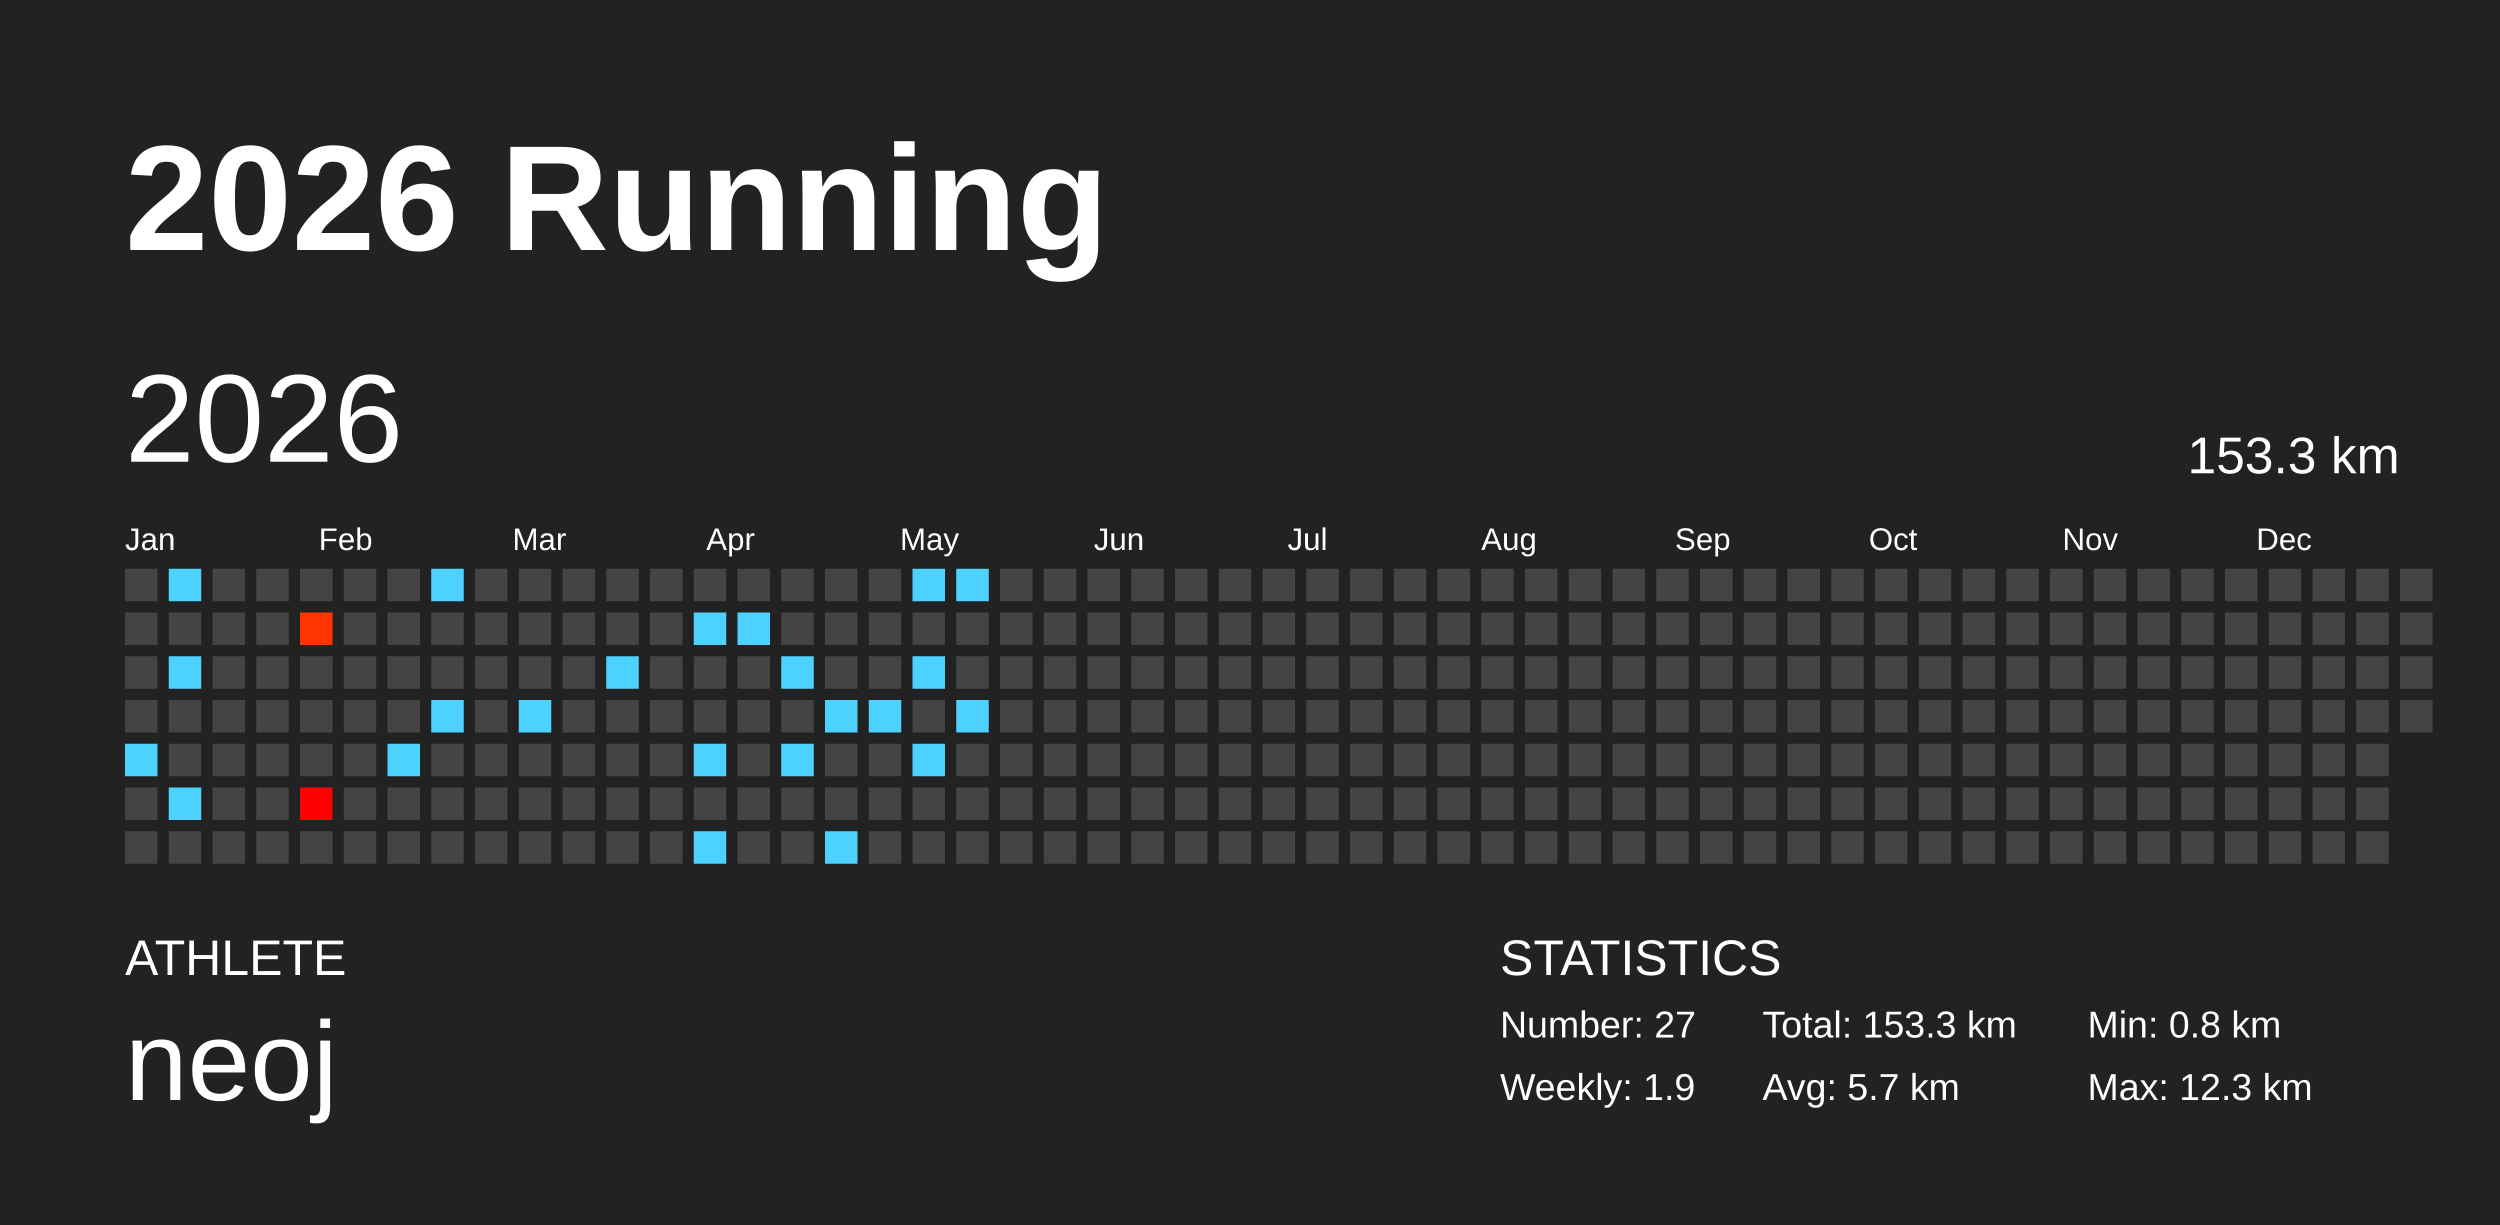
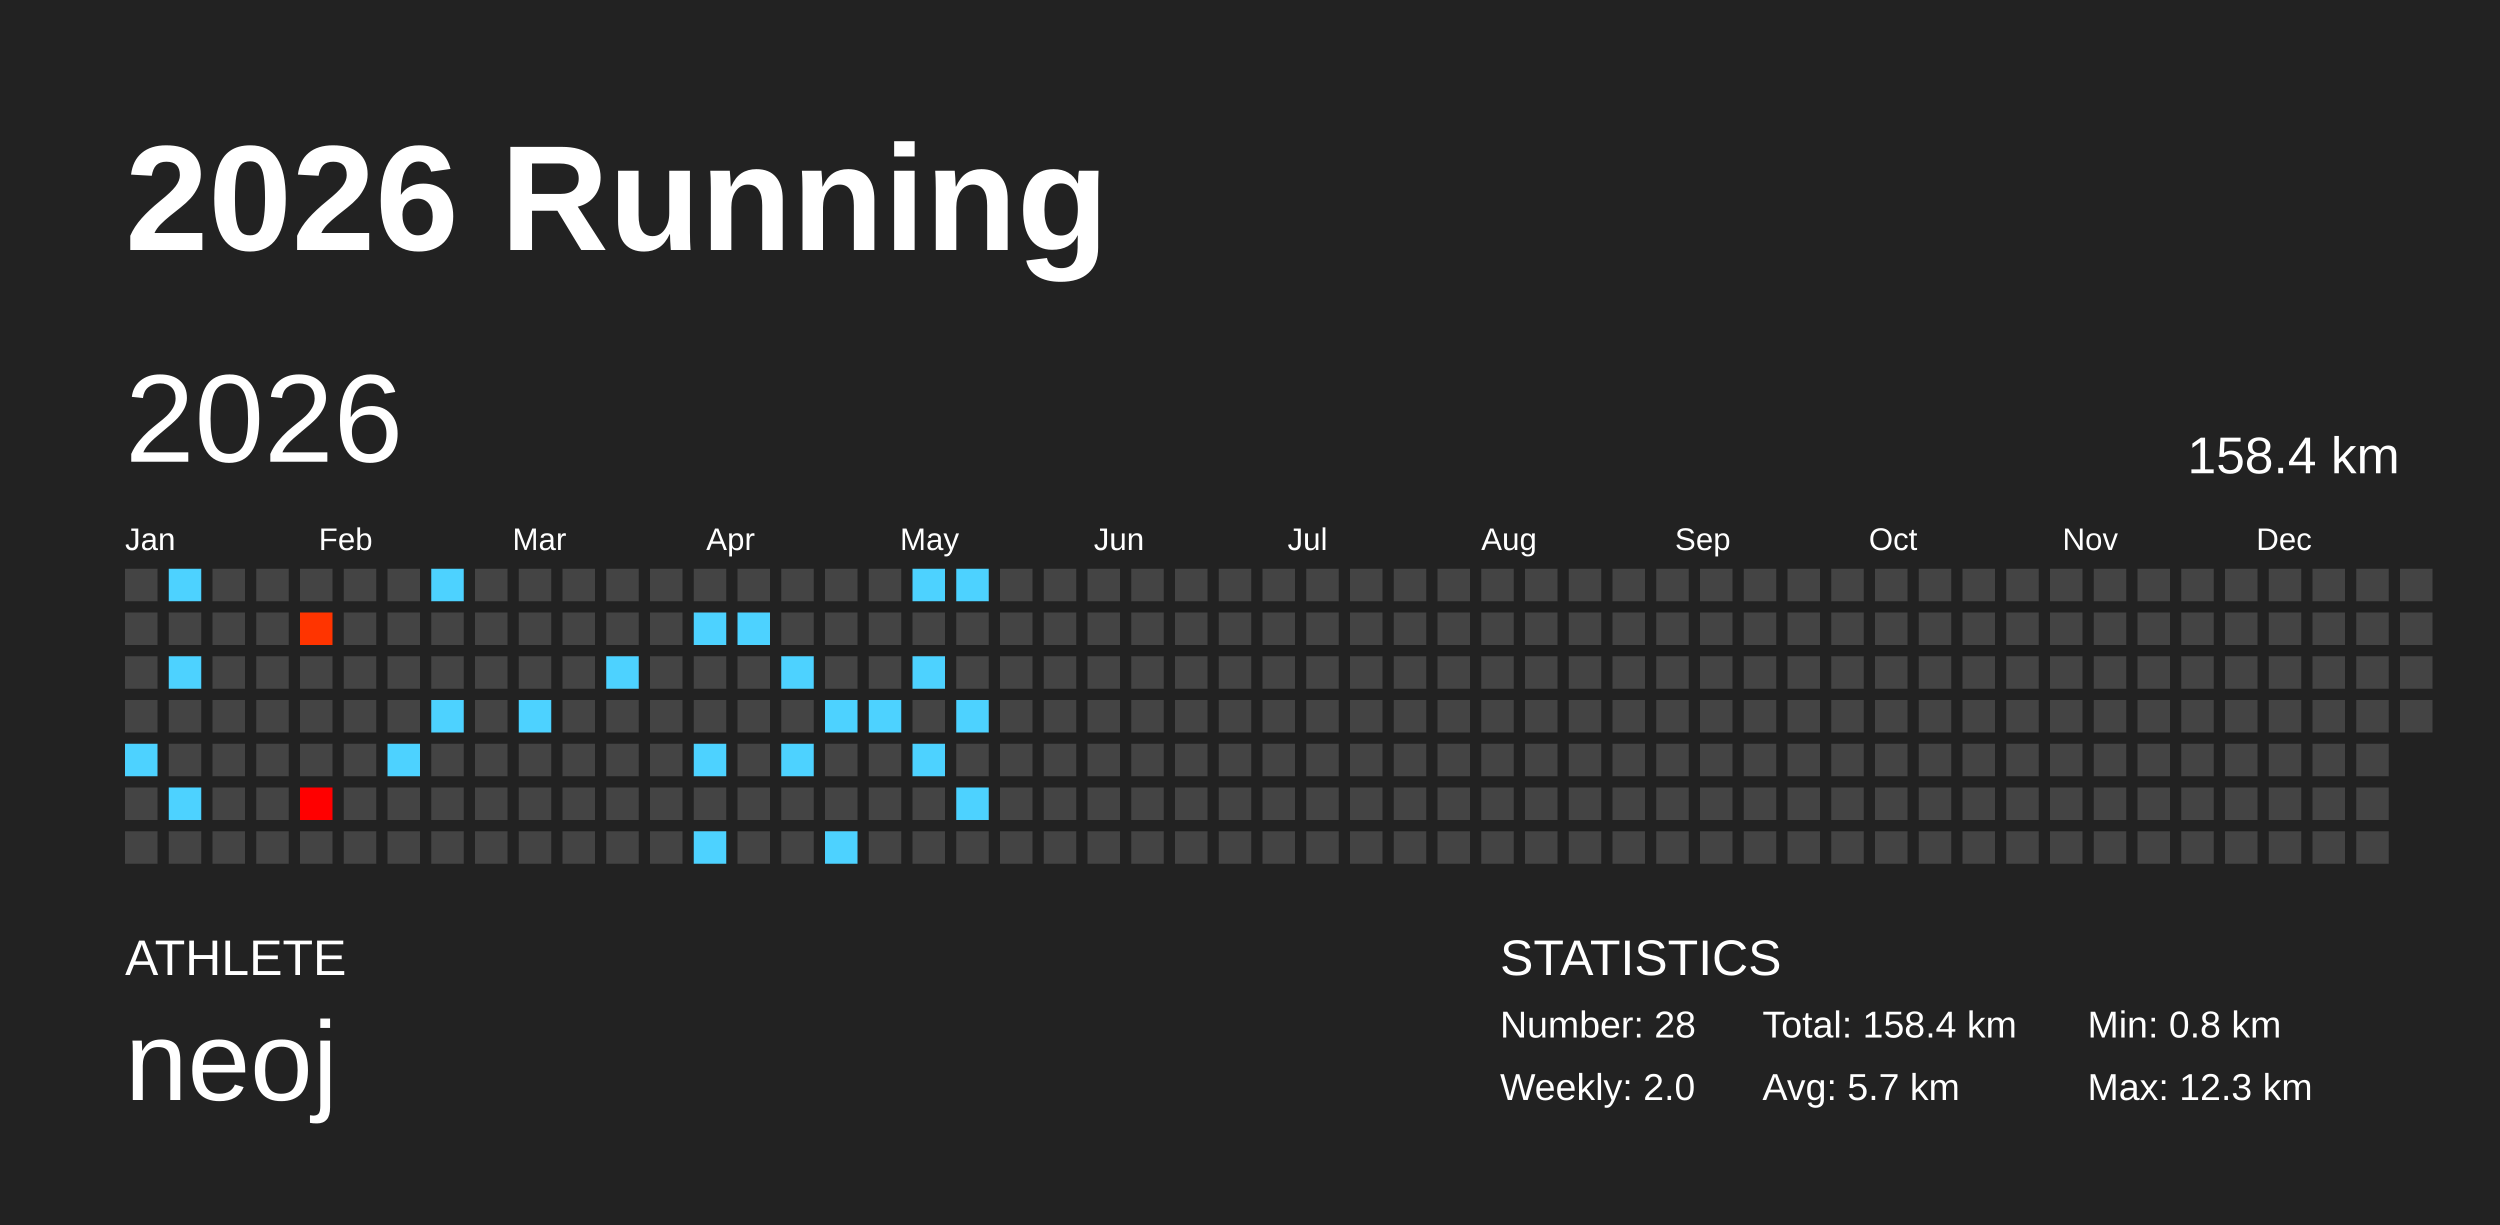
<svg xmlns="http://www.w3.org/2000/svg" baseProfile="full" height="98mm" version="1.1" viewBox="0,0,200,98" width="200mm">
  <defs />
  <rect fill="#222222" height="98" width="200" x="0" y="0" />
  <text fill="#FFFFFF" style="font-size:12px; font-family:Arial; font-weight:bold;" x="10" y="20">2026 Running</text>
  <text fill="#FFFFFF" style="font-size:4px; font-family:Arial" x="10" y="78">ATHLETE</text>
  <text fill="#FFFFFF" style="font-size:9px; font-family:Arial" x="10" y="88">neoj</text>
  <text fill="#FFFFFF" style="font-size:4px; font-family:Arial" x="120" y="78">STATISTICS</text>
-   <text fill="#FFFFFF" style="font-size:3px; font-family:Arial" x="120" y="83">Number: 27</text>
-   <text fill="#FFFFFF" style="font-size:3px; font-family:Arial" x="120" y="88">Weekly: 1.9</text>
-   <text fill="#FFFFFF" style="font-size:3px; font-family:Arial" x="141" y="83">Total: 153.3 km</text>
+   <text fill="#FFFFFF" style="font-size:3px; font-family:Arial" x="120" y="83">Number: 28</text>
+   <text fill="#FFFFFF" style="font-size:3px; font-family:Arial" x="120" y="88">Weekly: 2.0</text>
+   <text fill="#FFFFFF" style="font-size:3px; font-family:Arial" x="141" y="83">Total: 158.4 km</text>
  <text fill="#FFFFFF" style="font-size:3px; font-family:Arial" x="141" y="88">Avg: 5.7 km</text>
  <text fill="#FFFFFF" style="font-size:3px; font-family:Arial" x="167" y="83">Min: 0.8 km</text>
  <text fill="#FFFFFF" style="font-size:3px; font-family:Arial" x="167" y="88">Max: 12.3 km</text>
  <text dominant-baseline="hanging" fill="#FFFFFF" style="font-size:10.0px; font-family:Arial;" x="10" y="30">2026</text>
-   <text dominant-baseline="hanging" fill="#FFFFFF" style="font-size:4.125px; font-family:Arial;" x="175" y="35">153.3 km</text>
+   <text dominant-baseline="hanging" fill="#FFFFFF" style="font-size:4.125px; font-family:Arial;" x="175" y="35">158.4 km</text>
  <text fill="#FFFFFF" style="font-size:2.5px; font-family:Arial" x="10.0" y="44">Jan</text>
  <text fill="#FFFFFF" style="font-size:2.5px; font-family:Arial" x="25.5" y="44">Feb</text>
  <text fill="#FFFFFF" style="font-size:2.5px; font-family:Arial" x="41.0" y="44">Mar</text>
  <text fill="#FFFFFF" style="font-size:2.5px; font-family:Arial" x="56.5" y="44">Apr</text>
  <text fill="#FFFFFF" style="font-size:2.5px; font-family:Arial" x="72.0" y="44">May</text>
  <text fill="#FFFFFF" style="font-size:2.5px; font-family:Arial" x="87.5" y="44">Jun</text>
  <text fill="#FFFFFF" style="font-size:2.5px; font-family:Arial" x="103.0" y="44">Jul</text>
  <text fill="#FFFFFF" style="font-size:2.5px; font-family:Arial" x="118.5" y="44">Aug</text>
  <text fill="#FFFFFF" style="font-size:2.5px; font-family:Arial" x="134.0" y="44">Sep</text>
  <text fill="#FFFFFF" style="font-size:2.5px; font-family:Arial" x="149.5" y="44">Oct</text>
  <text fill="#FFFFFF" style="font-size:2.5px; font-family:Arial" x="165.0" y="44">Nov</text>
  <text fill="#FFFFFF" style="font-size:2.5px; font-family:Arial" x="180.5" y="44">Dec</text>
  <rect fill="#444444" height="2.6" width="2.6" x="10.0" y="45.5" />
  <rect fill="#444444" height="2.6" width="2.6" x="10.0" y="49.0" />
  <rect fill="#444444" height="2.6" width="2.6" x="10.0" y="52.5" />
  <rect fill="#444444" height="2.6" width="2.6" x="10.0" y="56.0" />
  <rect fill="#4dd2ff" height="2.6" width="2.6" x="10.0" y="59.5" />
  <rect fill="#444444" height="2.6" width="2.6" x="10.0" y="63.0" />
  <rect fill="#444444" height="2.6" width="2.6" x="10.0" y="66.5" />
  <rect fill="#4dd2ff" height="2.6" width="2.6" x="13.5" y="45.5" />
  <rect fill="#444444" height="2.6" width="2.6" x="13.5" y="49.0" />
  <rect fill="#4dd2ff" height="2.6" width="2.6" x="13.5" y="52.5" />
  <rect fill="#444444" height="2.6" width="2.6" x="13.5" y="56.0" />
  <rect fill="#444444" height="2.6" width="2.6" x="13.5" y="59.5" />
  <rect fill="#4dd2ff" height="2.6" width="2.6" x="13.5" y="63.0" />
  <rect fill="#444444" height="2.6" width="2.6" x="13.5" y="66.5" />
  <rect fill="#444444" height="2.6" width="2.6" x="17.0" y="45.5" />
  <rect fill="#444444" height="2.6" width="2.6" x="17.0" y="49.0" />
  <rect fill="#444444" height="2.6" width="2.6" x="17.0" y="52.5" />
  <rect fill="#444444" height="2.6" width="2.6" x="17.0" y="56.0" />
  <rect fill="#444444" height="2.6" width="2.6" x="17.0" y="59.5" />
  <rect fill="#444444" height="2.6" width="2.6" x="17.0" y="63.0" />
  <rect fill="#444444" height="2.6" width="2.6" x="17.0" y="66.5" />
  <rect fill="#444444" height="2.6" width="2.6" x="20.5" y="45.5" />
  <rect fill="#444444" height="2.6" width="2.6" x="20.5" y="49.0" />
  <rect fill="#444444" height="2.6" width="2.6" x="20.5" y="52.5" />
  <rect fill="#444444" height="2.6" width="2.6" x="20.5" y="56.0" />
  <rect fill="#444444" height="2.6" width="2.6" x="20.5" y="59.5" />
  <rect fill="#444444" height="2.6" width="2.6" x="20.5" y="63.0" />
  <rect fill="#444444" height="2.6" width="2.6" x="20.5" y="66.5" />
  <rect fill="#444444" height="2.6" width="2.6" x="24.0" y="45.5" />
  <rect fill="#ff3400" height="2.6" width="2.6" x="24.0" y="49.0" />
  <rect fill="#444444" height="2.6" width="2.6" x="24.0" y="52.5" />
  <rect fill="#444444" height="2.6" width="2.6" x="24.0" y="56.0" />
  <rect fill="#444444" height="2.6" width="2.6" x="24.0" y="59.5" />
  <rect fill="#ff0000" height="2.6" width="2.6" x="24.0" y="63.0" />
  <rect fill="#444444" height="2.6" width="2.6" x="24.0" y="66.5" />
  <rect fill="#444444" height="2.6" width="2.6" x="27.5" y="45.5" />
  <rect fill="#444444" height="2.6" width="2.6" x="27.5" y="49.0" />
  <rect fill="#444444" height="2.6" width="2.6" x="27.5" y="52.5" />
  <rect fill="#444444" height="2.6" width="2.6" x="27.5" y="56.0" />
  <rect fill="#444444" height="2.6" width="2.6" x="27.5" y="59.5" />
  <rect fill="#444444" height="2.6" width="2.6" x="27.5" y="63.0" />
  <rect fill="#444444" height="2.6" width="2.6" x="27.5" y="66.5" />
  <rect fill="#444444" height="2.6" width="2.6" x="31.0" y="45.5" />
  <rect fill="#444444" height="2.6" width="2.6" x="31.0" y="49.0" />
  <rect fill="#444444" height="2.6" width="2.6" x="31.0" y="52.5" />
  <rect fill="#444444" height="2.6" width="2.6" x="31.0" y="56.0" />
  <rect fill="#4dd2ff" height="2.6" width="2.6" x="31.0" y="59.5" />
  <rect fill="#444444" height="2.6" width="2.6" x="31.0" y="63.0" />
  <rect fill="#444444" height="2.6" width="2.6" x="31.0" y="66.5" />
  <rect fill="#4dd2ff" height="2.6" width="2.6" x="34.5" y="45.5" />
  <rect fill="#444444" height="2.6" width="2.6" x="34.5" y="49.0" />
  <rect fill="#444444" height="2.6" width="2.6" x="34.5" y="52.5" />
  <rect fill="#4dd2ff" height="2.6" width="2.6" x="34.5" y="56.0" />
  <rect fill="#444444" height="2.6" width="2.6" x="34.5" y="59.5" />
  <rect fill="#444444" height="2.6" width="2.6" x="34.5" y="63.0" />
  <rect fill="#444444" height="2.6" width="2.6" x="34.5" y="66.5" />
  <rect fill="#444444" height="2.6" width="2.6" x="38.0" y="45.5" />
  <rect fill="#444444" height="2.6" width="2.6" x="38.0" y="49.0" />
  <rect fill="#444444" height="2.6" width="2.6" x="38.0" y="52.5" />
  <rect fill="#444444" height="2.6" width="2.6" x="38.0" y="56.0" />
  <rect fill="#444444" height="2.6" width="2.6" x="38.0" y="59.5" />
  <rect fill="#444444" height="2.6" width="2.6" x="38.0" y="63.0" />
  <rect fill="#444444" height="2.6" width="2.6" x="38.0" y="66.5" />
  <rect fill="#444444" height="2.6" width="2.6" x="41.5" y="45.5" />
  <rect fill="#444444" height="2.6" width="2.6" x="41.5" y="49.0" />
  <rect fill="#444444" height="2.6" width="2.6" x="41.5" y="52.5" />
  <rect fill="#4dd2ff" height="2.6" width="2.6" x="41.5" y="56.0" />
  <rect fill="#444444" height="2.6" width="2.6" x="41.5" y="59.5" />
  <rect fill="#444444" height="2.6" width="2.6" x="41.5" y="63.0" />
  <rect fill="#444444" height="2.6" width="2.6" x="41.5" y="66.5" />
  <rect fill="#444444" height="2.6" width="2.6" x="45.0" y="45.5" />
  <rect fill="#444444" height="2.6" width="2.6" x="45.0" y="49.0" />
  <rect fill="#444444" height="2.6" width="2.6" x="45.0" y="52.5" />
  <rect fill="#444444" height="2.6" width="2.6" x="45.0" y="56.0" />
  <rect fill="#444444" height="2.6" width="2.6" x="45.0" y="59.5" />
  <rect fill="#444444" height="2.6" width="2.6" x="45.0" y="63.0" />
  <rect fill="#444444" height="2.6" width="2.6" x="45.0" y="66.5" />
  <rect fill="#444444" height="2.6" width="2.6" x="48.5" y="45.5" />
  <rect fill="#444444" height="2.6" width="2.6" x="48.5" y="49.0" />
  <rect fill="#4dd2ff" height="2.6" width="2.6" x="48.5" y="52.5" />
  <rect fill="#444444" height="2.6" width="2.6" x="48.5" y="56.0" />
  <rect fill="#444444" height="2.6" width="2.6" x="48.5" y="59.5" />
  <rect fill="#444444" height="2.6" width="2.6" x="48.5" y="63.0" />
  <rect fill="#444444" height="2.6" width="2.6" x="48.5" y="66.5" />
  <rect fill="#444444" height="2.6" width="2.6" x="52.0" y="45.5" />
  <rect fill="#444444" height="2.6" width="2.6" x="52.0" y="49.0" />
  <rect fill="#444444" height="2.6" width="2.6" x="52.0" y="52.5" />
  <rect fill="#444444" height="2.6" width="2.6" x="52.0" y="56.0" />
  <rect fill="#444444" height="2.6" width="2.6" x="52.0" y="59.5" />
  <rect fill="#444444" height="2.6" width="2.6" x="52.0" y="63.0" />
  <rect fill="#444444" height="2.6" width="2.6" x="52.0" y="66.5" />
  <rect fill="#444444" height="2.6" width="2.6" x="55.5" y="45.5" />
  <rect fill="#4dd2ff" height="2.6" width="2.6" x="55.5" y="49.0" />
  <rect fill="#444444" height="2.6" width="2.6" x="55.5" y="52.5" />
  <rect fill="#444444" height="2.6" width="2.6" x="55.5" y="56.0" />
  <rect fill="#4dd2ff" height="2.6" width="2.6" x="55.5" y="59.5" />
  <rect fill="#444444" height="2.6" width="2.6" x="55.5" y="63.0" />
  <rect fill="#4dd2ff" height="2.6" width="2.6" x="55.5" y="66.5" />
  <rect fill="#444444" height="2.6" width="2.6" x="59.0" y="45.5" />
  <rect fill="#4dd2ff" height="2.6" width="2.6" x="59.0" y="49.0" />
  <rect fill="#444444" height="2.6" width="2.6" x="59.0" y="52.5" />
  <rect fill="#444444" height="2.6" width="2.6" x="59.0" y="56.0" />
  <rect fill="#444444" height="2.6" width="2.6" x="59.0" y="59.5" />
  <rect fill="#444444" height="2.6" width="2.6" x="59.0" y="63.0" />
  <rect fill="#444444" height="2.6" width="2.6" x="59.0" y="66.5" />
  <rect fill="#444444" height="2.6" width="2.6" x="62.5" y="45.5" />
  <rect fill="#444444" height="2.6" width="2.6" x="62.5" y="49.0" />
  <rect fill="#4dd2ff" height="2.6" width="2.6" x="62.5" y="52.5" />
  <rect fill="#444444" height="2.6" width="2.6" x="62.5" y="56.0" />
  <rect fill="#4dd2ff" height="2.6" width="2.6" x="62.5" y="59.5" />
  <rect fill="#444444" height="2.6" width="2.6" x="62.5" y="63.0" />
  <rect fill="#444444" height="2.6" width="2.6" x="62.5" y="66.5" />
  <rect fill="#444444" height="2.6" width="2.6" x="66.0" y="45.5" />
  <rect fill="#444444" height="2.6" width="2.6" x="66.0" y="49.0" />
  <rect fill="#444444" height="2.6" width="2.6" x="66.0" y="52.5" />
  <rect fill="#4dd2ff" height="2.6" width="2.6" x="66.0" y="56.0" />
  <rect fill="#444444" height="2.6" width="2.6" x="66.0" y="59.5" />
  <rect fill="#444444" height="2.6" width="2.6" x="66.0" y="63.0" />
  <rect fill="#4dd2ff" height="2.6" width="2.6" x="66.0" y="66.5" />
  <rect fill="#444444" height="2.6" width="2.6" x="69.5" y="45.5" />
  <rect fill="#444444" height="2.6" width="2.6" x="69.5" y="49.0" />
  <rect fill="#444444" height="2.6" width="2.6" x="69.5" y="52.5" />
  <rect fill="#4dd2ff" height="2.6" width="2.6" x="69.5" y="56.0" />
  <rect fill="#444444" height="2.6" width="2.6" x="69.5" y="59.5" />
  <rect fill="#444444" height="2.6" width="2.6" x="69.5" y="63.0" />
  <rect fill="#444444" height="2.6" width="2.6" x="69.5" y="66.5" />
  <rect fill="#4dd2ff" height="2.6" width="2.6" x="73.0" y="45.5" />
  <rect fill="#444444" height="2.6" width="2.6" x="73.0" y="49.0" />
  <rect fill="#4dd2ff" height="2.6" width="2.6" x="73.0" y="52.5" />
  <rect fill="#444444" height="2.6" width="2.6" x="73.0" y="56.0" />
  <rect fill="#4dd2ff" height="2.6" width="2.6" x="73.0" y="59.5" />
  <rect fill="#444444" height="2.6" width="2.6" x="73.0" y="63.0" />
  <rect fill="#444444" height="2.6" width="2.6" x="73.0" y="66.5" />
  <rect fill="#4dd2ff" height="2.6" width="2.6" x="76.5" y="45.5" />
  <rect fill="#444444" height="2.6" width="2.6" x="76.5" y="49.0" />
  <rect fill="#444444" height="2.6" width="2.6" x="76.5" y="52.5" />
  <rect fill="#4dd2ff" height="2.6" width="2.6" x="76.5" y="56.0" />
  <rect fill="#444444" height="2.6" width="2.6" x="76.5" y="59.5" />
-   <rect fill="#444444" height="2.6" width="2.6" x="76.5" y="63.0" />
+   <rect fill="#4dd2ff" height="2.6" width="2.6" x="76.5" y="63.0" />
  <rect fill="#444444" height="2.6" width="2.6" x="76.5" y="66.5" />
  <rect fill="#444444" height="2.6" width="2.6" x="80.0" y="45.5" />
  <rect fill="#444444" height="2.6" width="2.6" x="80.0" y="49.0" />
  <rect fill="#444444" height="2.6" width="2.6" x="80.0" y="52.5" />
  <rect fill="#444444" height="2.6" width="2.6" x="80.0" y="56.0" />
  <rect fill="#444444" height="2.6" width="2.6" x="80.0" y="59.5" />
  <rect fill="#444444" height="2.6" width="2.6" x="80.0" y="63.0" />
  <rect fill="#444444" height="2.6" width="2.6" x="80.0" y="66.5" />
  <rect fill="#444444" height="2.6" width="2.6" x="83.5" y="45.5" />
  <rect fill="#444444" height="2.6" width="2.6" x="83.5" y="49.0" />
  <rect fill="#444444" height="2.6" width="2.6" x="83.5" y="52.5" />
  <rect fill="#444444" height="2.6" width="2.6" x="83.5" y="56.0" />
  <rect fill="#444444" height="2.6" width="2.6" x="83.5" y="59.5" />
  <rect fill="#444444" height="2.6" width="2.6" x="83.5" y="63.0" />
  <rect fill="#444444" height="2.6" width="2.6" x="83.5" y="66.5" />
  <rect fill="#444444" height="2.6" width="2.6" x="87.0" y="45.5" />
  <rect fill="#444444" height="2.6" width="2.6" x="87.0" y="49.0" />
  <rect fill="#444444" height="2.6" width="2.6" x="87.0" y="52.5" />
  <rect fill="#444444" height="2.6" width="2.6" x="87.0" y="56.0" />
  <rect fill="#444444" height="2.6" width="2.6" x="87.0" y="59.5" />
  <rect fill="#444444" height="2.6" width="2.6" x="87.0" y="63.0" />
  <rect fill="#444444" height="2.6" width="2.6" x="87.0" y="66.5" />
  <rect fill="#444444" height="2.6" width="2.6" x="90.5" y="45.5" />
  <rect fill="#444444" height="2.6" width="2.6" x="90.5" y="49.0" />
  <rect fill="#444444" height="2.6" width="2.6" x="90.5" y="52.5" />
  <rect fill="#444444" height="2.6" width="2.6" x="90.5" y="56.0" />
  <rect fill="#444444" height="2.6" width="2.6" x="90.5" y="59.5" />
  <rect fill="#444444" height="2.6" width="2.6" x="90.5" y="63.0" />
  <rect fill="#444444" height="2.6" width="2.6" x="90.5" y="66.5" />
  <rect fill="#444444" height="2.6" width="2.6" x="94.0" y="45.5" />
  <rect fill="#444444" height="2.6" width="2.6" x="94.0" y="49.0" />
  <rect fill="#444444" height="2.6" width="2.6" x="94.0" y="52.5" />
  <rect fill="#444444" height="2.6" width="2.6" x="94.0" y="56.0" />
  <rect fill="#444444" height="2.6" width="2.6" x="94.0" y="59.5" />
  <rect fill="#444444" height="2.6" width="2.6" x="94.0" y="63.0" />
  <rect fill="#444444" height="2.6" width="2.6" x="94.0" y="66.5" />
  <rect fill="#444444" height="2.6" width="2.6" x="97.5" y="45.5" />
  <rect fill="#444444" height="2.6" width="2.6" x="97.5" y="49.0" />
  <rect fill="#444444" height="2.6" width="2.6" x="97.5" y="52.5" />
  <rect fill="#444444" height="2.6" width="2.6" x="97.5" y="56.0" />
  <rect fill="#444444" height="2.6" width="2.6" x="97.5" y="59.5" />
  <rect fill="#444444" height="2.6" width="2.6" x="97.5" y="63.0" />
  <rect fill="#444444" height="2.6" width="2.6" x="97.5" y="66.5" />
  <rect fill="#444444" height="2.6" width="2.6" x="101.0" y="45.5" />
  <rect fill="#444444" height="2.6" width="2.6" x="101.0" y="49.0" />
  <rect fill="#444444" height="2.6" width="2.6" x="101.0" y="52.5" />
  <rect fill="#444444" height="2.6" width="2.6" x="101.0" y="56.0" />
  <rect fill="#444444" height="2.6" width="2.6" x="101.0" y="59.5" />
  <rect fill="#444444" height="2.6" width="2.6" x="101.0" y="63.0" />
  <rect fill="#444444" height="2.6" width="2.6" x="101.0" y="66.5" />
  <rect fill="#444444" height="2.6" width="2.6" x="104.5" y="45.5" />
  <rect fill="#444444" height="2.6" width="2.6" x="104.5" y="49.0" />
  <rect fill="#444444" height="2.6" width="2.6" x="104.5" y="52.5" />
  <rect fill="#444444" height="2.6" width="2.6" x="104.5" y="56.0" />
  <rect fill="#444444" height="2.6" width="2.6" x="104.5" y="59.5" />
  <rect fill="#444444" height="2.6" width="2.6" x="104.5" y="63.0" />
  <rect fill="#444444" height="2.6" width="2.6" x="104.5" y="66.5" />
  <rect fill="#444444" height="2.6" width="2.6" x="108.0" y="45.5" />
  <rect fill="#444444" height="2.6" width="2.6" x="108.0" y="49.0" />
  <rect fill="#444444" height="2.6" width="2.6" x="108.0" y="52.5" />
  <rect fill="#444444" height="2.6" width="2.6" x="108.0" y="56.0" />
  <rect fill="#444444" height="2.6" width="2.6" x="108.0" y="59.5" />
  <rect fill="#444444" height="2.6" width="2.6" x="108.0" y="63.0" />
  <rect fill="#444444" height="2.6" width="2.6" x="108.0" y="66.5" />
  <rect fill="#444444" height="2.6" width="2.6" x="111.5" y="45.5" />
  <rect fill="#444444" height="2.6" width="2.6" x="111.5" y="49.0" />
  <rect fill="#444444" height="2.6" width="2.6" x="111.5" y="52.5" />
  <rect fill="#444444" height="2.6" width="2.6" x="111.5" y="56.0" />
  <rect fill="#444444" height="2.6" width="2.6" x="111.5" y="59.5" />
  <rect fill="#444444" height="2.6" width="2.6" x="111.5" y="63.0" />
  <rect fill="#444444" height="2.6" width="2.6" x="111.5" y="66.5" />
  <rect fill="#444444" height="2.6" width="2.6" x="115.0" y="45.5" />
  <rect fill="#444444" height="2.6" width="2.6" x="115.0" y="49.0" />
  <rect fill="#444444" height="2.6" width="2.6" x="115.0" y="52.5" />
  <rect fill="#444444" height="2.6" width="2.6" x="115.0" y="56.0" />
  <rect fill="#444444" height="2.6" width="2.6" x="115.0" y="59.5" />
  <rect fill="#444444" height="2.6" width="2.6" x="115.0" y="63.0" />
  <rect fill="#444444" height="2.6" width="2.6" x="115.0" y="66.5" />
  <rect fill="#444444" height="2.6" width="2.6" x="118.5" y="45.5" />
  <rect fill="#444444" height="2.6" width="2.6" x="118.5" y="49.0" />
  <rect fill="#444444" height="2.6" width="2.6" x="118.5" y="52.5" />
  <rect fill="#444444" height="2.6" width="2.6" x="118.5" y="56.0" />
  <rect fill="#444444" height="2.6" width="2.6" x="118.5" y="59.5" />
  <rect fill="#444444" height="2.6" width="2.6" x="118.5" y="63.0" />
  <rect fill="#444444" height="2.6" width="2.6" x="118.5" y="66.5" />
  <rect fill="#444444" height="2.6" width="2.6" x="122.0" y="45.5" />
  <rect fill="#444444" height="2.6" width="2.6" x="122.0" y="49.0" />
  <rect fill="#444444" height="2.6" width="2.6" x="122.0" y="52.5" />
  <rect fill="#444444" height="2.6" width="2.6" x="122.0" y="56.0" />
  <rect fill="#444444" height="2.6" width="2.6" x="122.0" y="59.5" />
  <rect fill="#444444" height="2.6" width="2.6" x="122.0" y="63.0" />
  <rect fill="#444444" height="2.6" width="2.6" x="122.0" y="66.5" />
  <rect fill="#444444" height="2.6" width="2.6" x="125.5" y="45.5" />
  <rect fill="#444444" height="2.6" width="2.6" x="125.5" y="49.0" />
  <rect fill="#444444" height="2.6" width="2.6" x="125.5" y="52.5" />
  <rect fill="#444444" height="2.6" width="2.6" x="125.5" y="56.0" />
  <rect fill="#444444" height="2.6" width="2.6" x="125.5" y="59.5" />
  <rect fill="#444444" height="2.6" width="2.6" x="125.5" y="63.0" />
  <rect fill="#444444" height="2.6" width="2.6" x="125.5" y="66.5" />
  <rect fill="#444444" height="2.6" width="2.6" x="129.0" y="45.5" />
  <rect fill="#444444" height="2.6" width="2.6" x="129.0" y="49.0" />
  <rect fill="#444444" height="2.6" width="2.6" x="129.0" y="52.5" />
  <rect fill="#444444" height="2.6" width="2.6" x="129.0" y="56.0" />
  <rect fill="#444444" height="2.6" width="2.6" x="129.0" y="59.5" />
  <rect fill="#444444" height="2.6" width="2.6" x="129.0" y="63.0" />
  <rect fill="#444444" height="2.6" width="2.6" x="129.0" y="66.5" />
  <rect fill="#444444" height="2.6" width="2.6" x="132.5" y="45.5" />
  <rect fill="#444444" height="2.6" width="2.6" x="132.5" y="49.0" />
  <rect fill="#444444" height="2.6" width="2.6" x="132.5" y="52.5" />
  <rect fill="#444444" height="2.6" width="2.6" x="132.5" y="56.0" />
  <rect fill="#444444" height="2.6" width="2.6" x="132.5" y="59.5" />
  <rect fill="#444444" height="2.6" width="2.6" x="132.5" y="63.0" />
  <rect fill="#444444" height="2.6" width="2.6" x="132.5" y="66.5" />
  <rect fill="#444444" height="2.6" width="2.6" x="136.0" y="45.5" />
  <rect fill="#444444" height="2.6" width="2.6" x="136.0" y="49.0" />
  <rect fill="#444444" height="2.6" width="2.6" x="136.0" y="52.5" />
  <rect fill="#444444" height="2.6" width="2.6" x="136.0" y="56.0" />
  <rect fill="#444444" height="2.6" width="2.6" x="136.0" y="59.5" />
  <rect fill="#444444" height="2.6" width="2.6" x="136.0" y="63.0" />
  <rect fill="#444444" height="2.6" width="2.6" x="136.0" y="66.5" />
  <rect fill="#444444" height="2.6" width="2.6" x="139.5" y="45.5" />
  <rect fill="#444444" height="2.6" width="2.6" x="139.5" y="49.0" />
  <rect fill="#444444" height="2.6" width="2.6" x="139.5" y="52.5" />
  <rect fill="#444444" height="2.6" width="2.6" x="139.5" y="56.0" />
  <rect fill="#444444" height="2.6" width="2.6" x="139.5" y="59.5" />
  <rect fill="#444444" height="2.6" width="2.6" x="139.5" y="63.0" />
  <rect fill="#444444" height="2.6" width="2.6" x="139.5" y="66.5" />
  <rect fill="#444444" height="2.6" width="2.6" x="143.0" y="45.5" />
  <rect fill="#444444" height="2.6" width="2.6" x="143.0" y="49.0" />
  <rect fill="#444444" height="2.6" width="2.6" x="143.0" y="52.5" />
  <rect fill="#444444" height="2.6" width="2.6" x="143.0" y="56.0" />
  <rect fill="#444444" height="2.6" width="2.6" x="143.0" y="59.5" />
  <rect fill="#444444" height="2.6" width="2.6" x="143.0" y="63.0" />
  <rect fill="#444444" height="2.6" width="2.6" x="143.0" y="66.5" />
  <rect fill="#444444" height="2.6" width="2.6" x="146.5" y="45.5" />
  <rect fill="#444444" height="2.6" width="2.6" x="146.5" y="49.0" />
  <rect fill="#444444" height="2.6" width="2.6" x="146.5" y="52.5" />
  <rect fill="#444444" height="2.6" width="2.6" x="146.5" y="56.0" />
  <rect fill="#444444" height="2.6" width="2.6" x="146.5" y="59.5" />
  <rect fill="#444444" height="2.6" width="2.6" x="146.5" y="63.0" />
  <rect fill="#444444" height="2.6" width="2.6" x="146.5" y="66.5" />
  <rect fill="#444444" height="2.6" width="2.6" x="150.0" y="45.5" />
  <rect fill="#444444" height="2.6" width="2.6" x="150.0" y="49.0" />
  <rect fill="#444444" height="2.6" width="2.6" x="150.0" y="52.5" />
  <rect fill="#444444" height="2.6" width="2.6" x="150.0" y="56.0" />
  <rect fill="#444444" height="2.6" width="2.6" x="150.0" y="59.5" />
  <rect fill="#444444" height="2.6" width="2.6" x="150.0" y="63.0" />
  <rect fill="#444444" height="2.6" width="2.6" x="150.0" y="66.5" />
  <rect fill="#444444" height="2.6" width="2.6" x="153.5" y="45.5" />
  <rect fill="#444444" height="2.6" width="2.6" x="153.5" y="49.0" />
  <rect fill="#444444" height="2.6" width="2.6" x="153.5" y="52.5" />
  <rect fill="#444444" height="2.6" width="2.6" x="153.5" y="56.0" />
  <rect fill="#444444" height="2.6" width="2.6" x="153.5" y="59.5" />
  <rect fill="#444444" height="2.6" width="2.6" x="153.5" y="63.0" />
  <rect fill="#444444" height="2.6" width="2.6" x="153.5" y="66.5" />
  <rect fill="#444444" height="2.6" width="2.6" x="157.0" y="45.5" />
  <rect fill="#444444" height="2.6" width="2.6" x="157.0" y="49.0" />
  <rect fill="#444444" height="2.6" width="2.6" x="157.0" y="52.5" />
  <rect fill="#444444" height="2.6" width="2.6" x="157.0" y="56.0" />
  <rect fill="#444444" height="2.6" width="2.6" x="157.0" y="59.5" />
  <rect fill="#444444" height="2.6" width="2.6" x="157.0" y="63.0" />
  <rect fill="#444444" height="2.6" width="2.6" x="157.0" y="66.5" />
  <rect fill="#444444" height="2.6" width="2.6" x="160.5" y="45.5" />
  <rect fill="#444444" height="2.6" width="2.6" x="160.5" y="49.0" />
  <rect fill="#444444" height="2.6" width="2.6" x="160.5" y="52.5" />
  <rect fill="#444444" height="2.6" width="2.6" x="160.5" y="56.0" />
  <rect fill="#444444" height="2.6" width="2.6" x="160.5" y="59.5" />
  <rect fill="#444444" height="2.6" width="2.6" x="160.5" y="63.0" />
  <rect fill="#444444" height="2.6" width="2.6" x="160.5" y="66.5" />
  <rect fill="#444444" height="2.6" width="2.6" x="164.0" y="45.5" />
  <rect fill="#444444" height="2.6" width="2.6" x="164.0" y="49.0" />
  <rect fill="#444444" height="2.6" width="2.6" x="164.0" y="52.5" />
  <rect fill="#444444" height="2.6" width="2.6" x="164.0" y="56.0" />
  <rect fill="#444444" height="2.6" width="2.6" x="164.0" y="59.5" />
  <rect fill="#444444" height="2.6" width="2.6" x="164.0" y="63.0" />
  <rect fill="#444444" height="2.6" width="2.6" x="164.0" y="66.5" />
  <rect fill="#444444" height="2.6" width="2.6" x="167.5" y="45.5" />
  <rect fill="#444444" height="2.6" width="2.6" x="167.5" y="49.0" />
  <rect fill="#444444" height="2.6" width="2.6" x="167.5" y="52.5" />
  <rect fill="#444444" height="2.6" width="2.6" x="167.5" y="56.0" />
  <rect fill="#444444" height="2.6" width="2.6" x="167.5" y="59.5" />
  <rect fill="#444444" height="2.6" width="2.6" x="167.5" y="63.0" />
  <rect fill="#444444" height="2.6" width="2.6" x="167.5" y="66.5" />
  <rect fill="#444444" height="2.6" width="2.6" x="171.0" y="45.5" />
  <rect fill="#444444" height="2.6" width="2.6" x="171.0" y="49.0" />
  <rect fill="#444444" height="2.6" width="2.6" x="171.0" y="52.5" />
  <rect fill="#444444" height="2.6" width="2.6" x="171.0" y="56.0" />
  <rect fill="#444444" height="2.6" width="2.6" x="171.0" y="59.5" />
  <rect fill="#444444" height="2.6" width="2.6" x="171.0" y="63.0" />
  <rect fill="#444444" height="2.6" width="2.6" x="171.0" y="66.5" />
  <rect fill="#444444" height="2.6" width="2.6" x="174.5" y="45.5" />
  <rect fill="#444444" height="2.6" width="2.6" x="174.5" y="49.0" />
  <rect fill="#444444" height="2.6" width="2.6" x="174.5" y="52.5" />
  <rect fill="#444444" height="2.6" width="2.6" x="174.5" y="56.0" />
  <rect fill="#444444" height="2.6" width="2.6" x="174.5" y="59.5" />
  <rect fill="#444444" height="2.6" width="2.6" x="174.5" y="63.0" />
  <rect fill="#444444" height="2.6" width="2.6" x="174.5" y="66.5" />
  <rect fill="#444444" height="2.6" width="2.6" x="178.0" y="45.5" />
  <rect fill="#444444" height="2.6" width="2.6" x="178.0" y="49.0" />
  <rect fill="#444444" height="2.6" width="2.6" x="178.0" y="52.5" />
  <rect fill="#444444" height="2.6" width="2.6" x="178.0" y="56.0" />
  <rect fill="#444444" height="2.6" width="2.6" x="178.0" y="59.5" />
  <rect fill="#444444" height="2.6" width="2.6" x="178.0" y="63.0" />
  <rect fill="#444444" height="2.6" width="2.6" x="178.0" y="66.5" />
  <rect fill="#444444" height="2.6" width="2.6" x="181.5" y="45.5" />
  <rect fill="#444444" height="2.6" width="2.6" x="181.5" y="49.0" />
  <rect fill="#444444" height="2.6" width="2.6" x="181.5" y="52.5" />
  <rect fill="#444444" height="2.6" width="2.6" x="181.5" y="56.0" />
  <rect fill="#444444" height="2.6" width="2.6" x="181.5" y="59.5" />
  <rect fill="#444444" height="2.6" width="2.6" x="181.5" y="63.0" />
  <rect fill="#444444" height="2.6" width="2.6" x="181.5" y="66.5" />
  <rect fill="#444444" height="2.6" width="2.6" x="185.0" y="45.5" />
  <rect fill="#444444" height="2.6" width="2.6" x="185.0" y="49.0" />
  <rect fill="#444444" height="2.6" width="2.6" x="185.0" y="52.5" />
  <rect fill="#444444" height="2.6" width="2.6" x="185.0" y="56.0" />
  <rect fill="#444444" height="2.6" width="2.6" x="185.0" y="59.5" />
  <rect fill="#444444" height="2.6" width="2.6" x="185.0" y="63.0" />
  <rect fill="#444444" height="2.6" width="2.6" x="185.0" y="66.5" />
  <rect fill="#444444" height="2.6" width="2.6" x="188.5" y="45.5" />
  <rect fill="#444444" height="2.6" width="2.6" x="188.5" y="49.0" />
  <rect fill="#444444" height="2.6" width="2.6" x="188.5" y="52.5" />
  <rect fill="#444444" height="2.6" width="2.6" x="188.5" y="56.0" />
  <rect fill="#444444" height="2.6" width="2.6" x="188.5" y="59.5" />
  <rect fill="#444444" height="2.6" width="2.6" x="188.5" y="63.0" />
  <rect fill="#444444" height="2.6" width="2.6" x="188.5" y="66.5" />
  <rect fill="#444444" height="2.6" width="2.6" x="192.0" y="45.5" />
  <rect fill="#444444" height="2.6" width="2.6" x="192.0" y="49.0" />
  <rect fill="#444444" height="2.6" width="2.6" x="192.0" y="52.5" />
  <rect fill="#444444" height="2.6" width="2.6" x="192.0" y="56.0" />
</svg>
